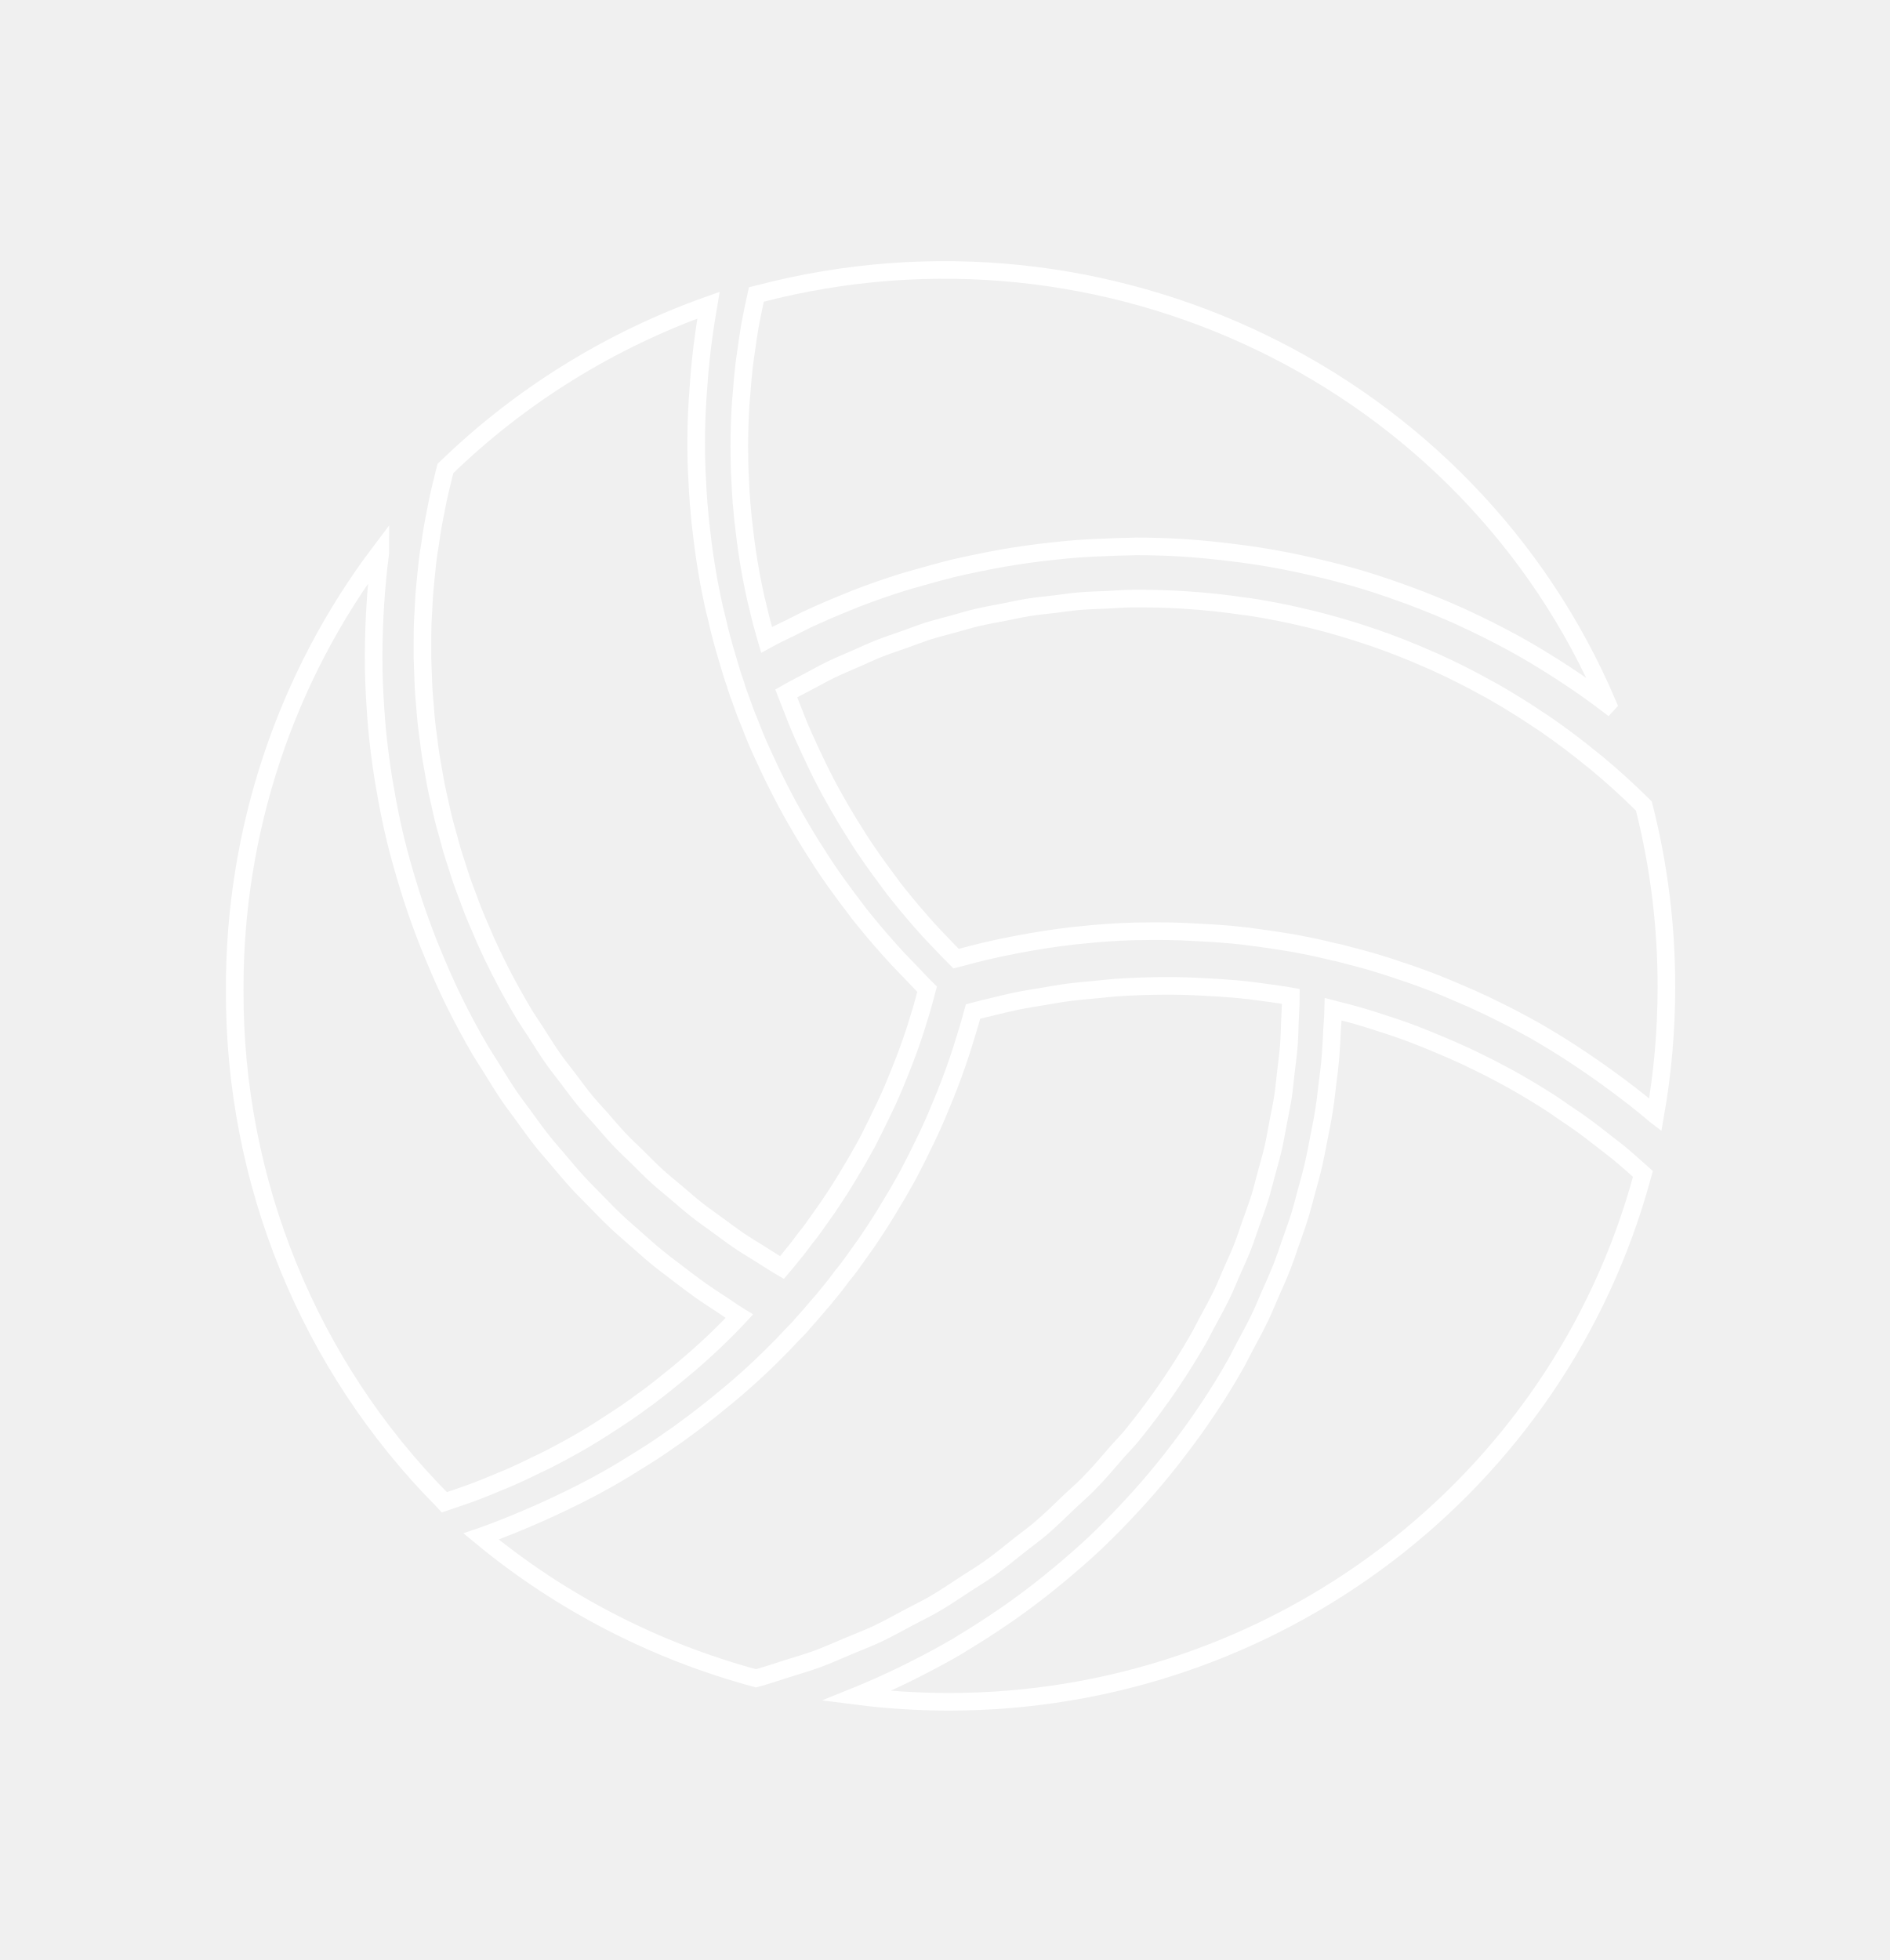
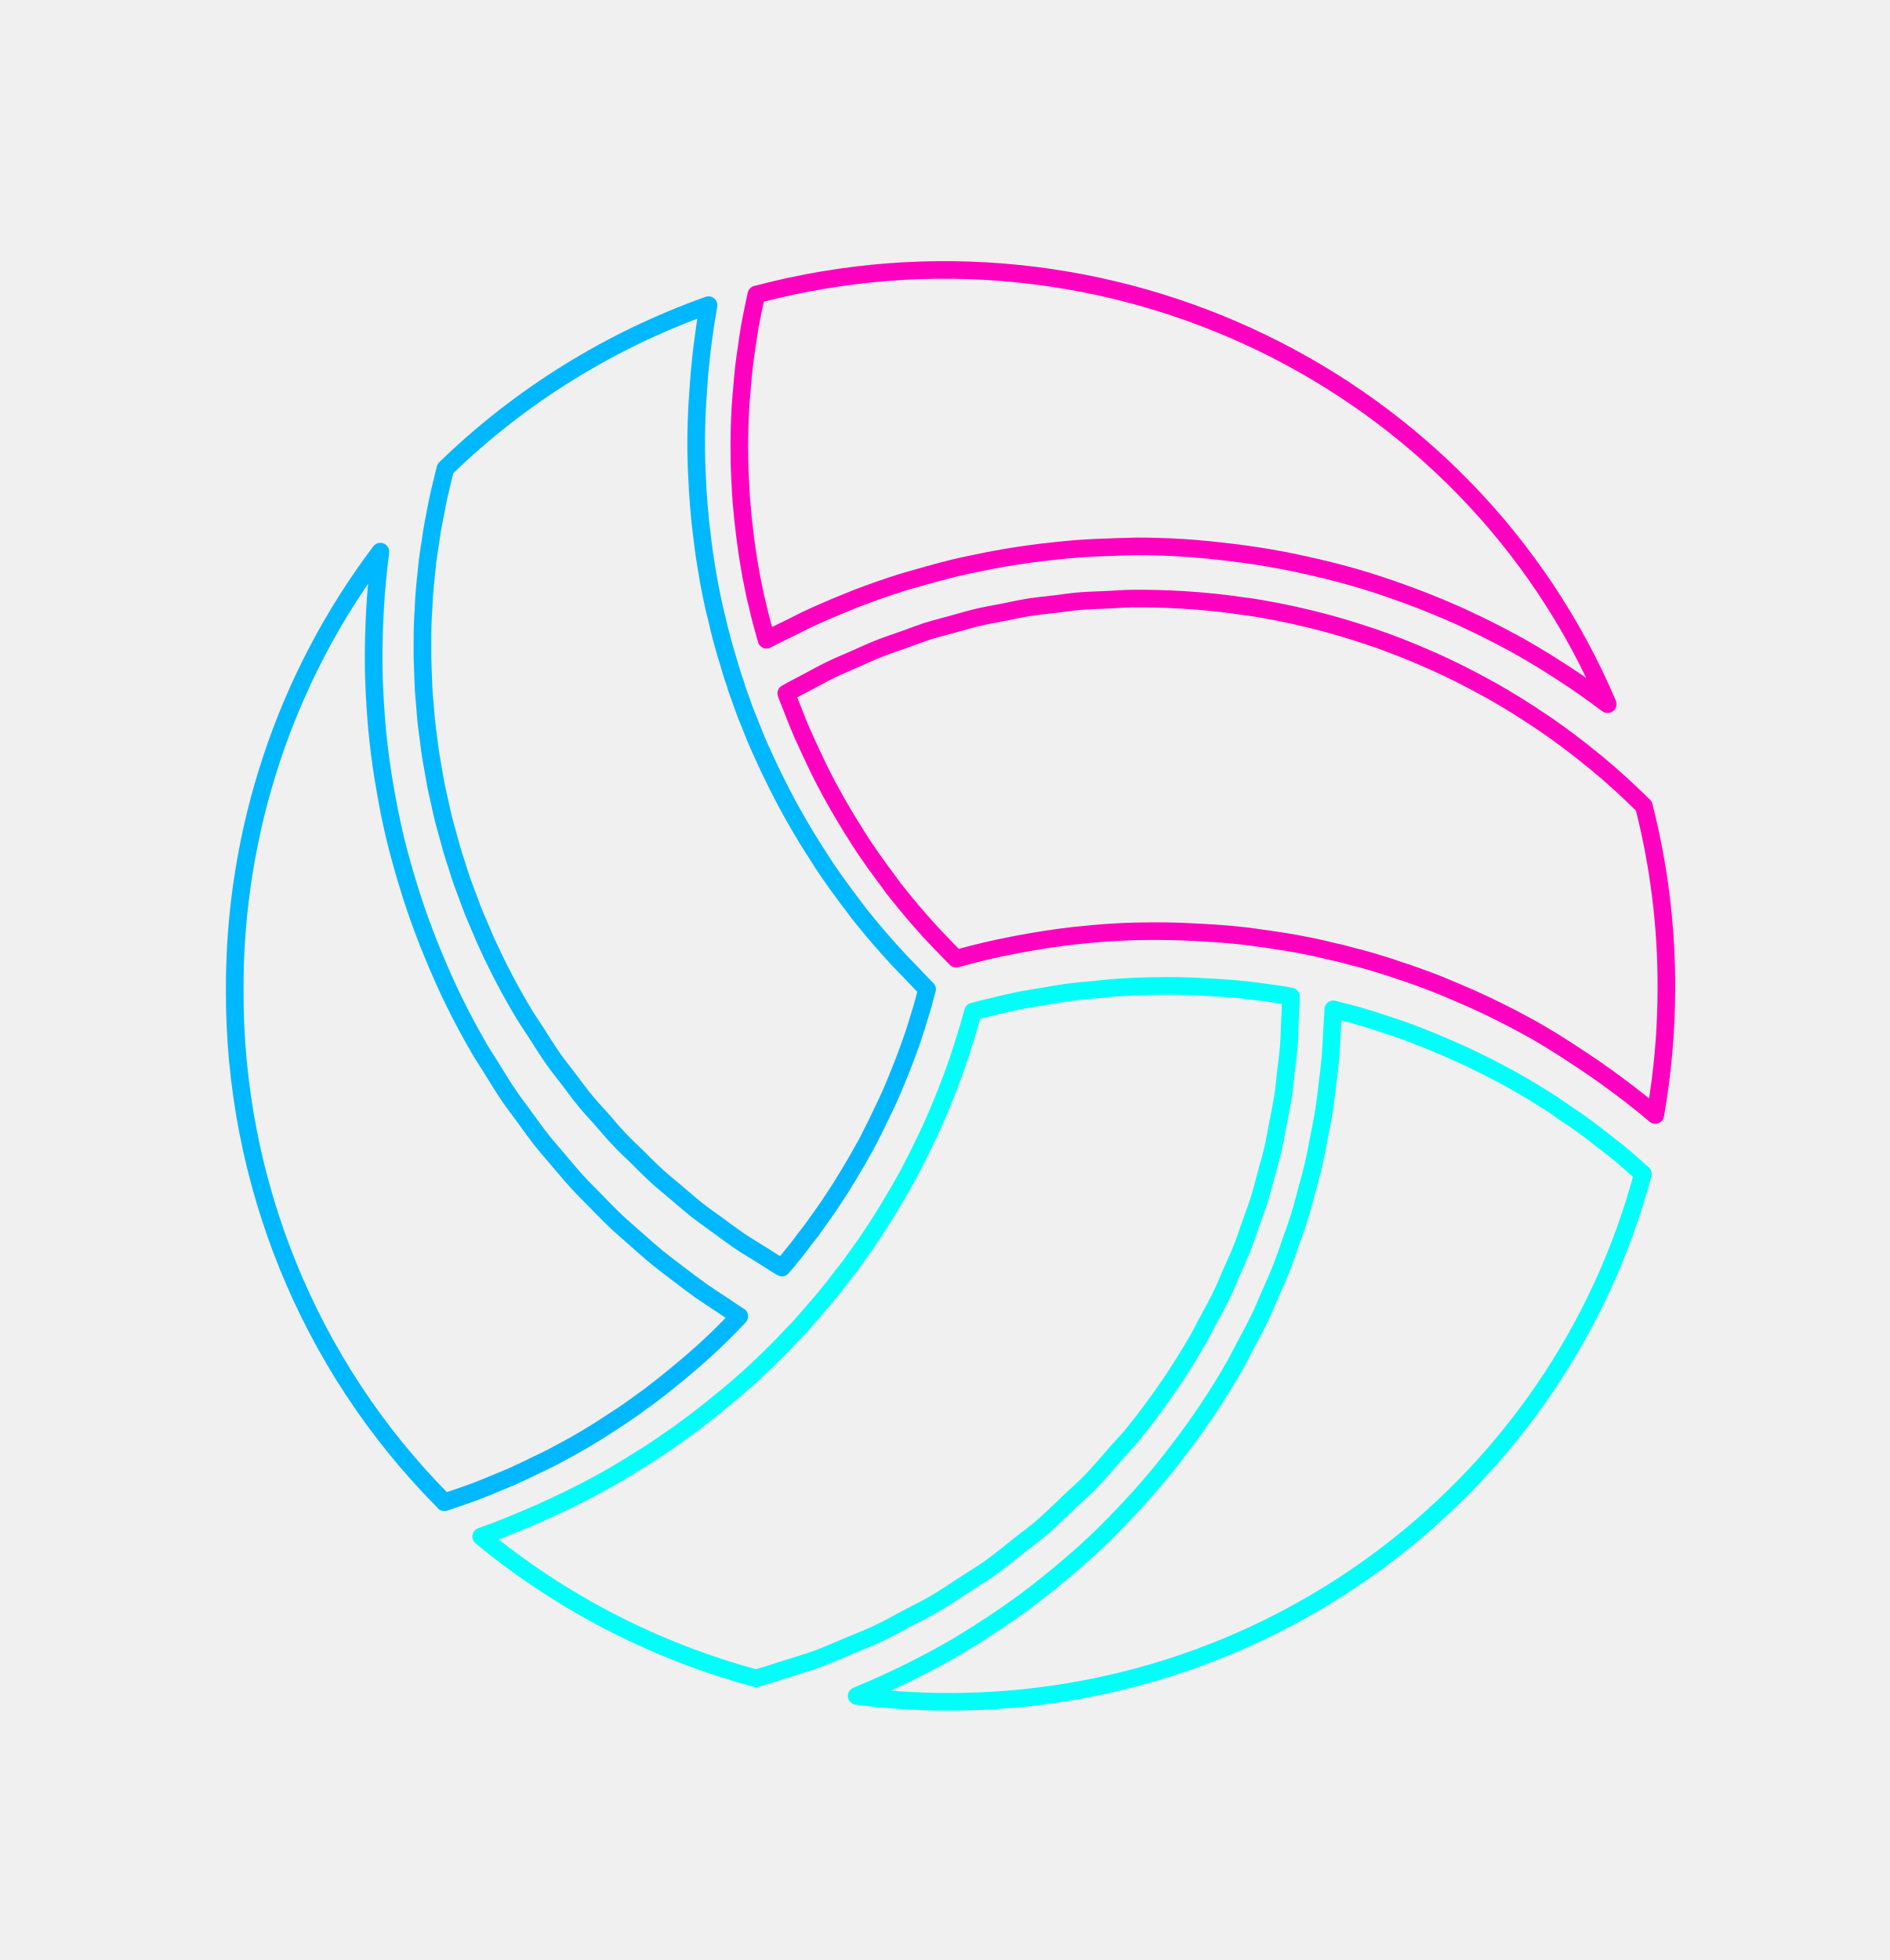
<svg xmlns="http://www.w3.org/2000/svg" width="161px" height="167px" viewBox="0 0 161 167" version="1.1">
-   <g id="volleyball" stroke="none" stroke-width="1" fill="none" fill-rule="evenodd">
-     <path d="M136.918,91.783 C136.575,91.535 136.232,91.291 135.885,91.051 C134.454,90.06 133.004,89.105 131.512,88.234 C130.669,87.731 129.806,87.27 128.927,86.803 C128.19,86.419 127.451,86.057 126.693,85.689 C125.875,85.299 125.055,84.933 124.318,84.624 L124.289,84.611 L124.258,84.599 C123.626,84.325 122.969,84.052 122.322,83.793 C121.254,83.381 120.188,82.993 119.182,82.672 C118.489,82.424 117.795,82.213 117.118,82.009 L116.838,81.923 C116.267,81.763 115.692,81.601 115.034,81.439 C114.544,81.302 114.072,81.174 113.722,81.115 C113.099,80.956 112.476,80.821 111.809,80.673 C110.935,80.49 110.073,80.33 109.057,80.175 C109.022,80.175 108.978,80.175 108.926,80.16 C108.375,80.07 107.832,79.983 107.334,79.924 C106.568,79.807 105.782,79.714 105.014,79.644 C103.998,79.554 103.003,79.483 102.025,79.441 C100.357,79.335 98.691,79.316 97.026,79.354 C96.928,79.354 96.83,79.354 96.734,79.354 C95.113,79.397 93.5,79.516 91.891,79.691 C91.762,79.704 91.631,79.712 91.501,79.728 C89.916,79.909 88.34,80.156 86.772,80.453 L86.309,80.541 C84.784,80.835 83.271,81.19 81.77,81.607 C81.669,81.633 81.568,81.651 81.468,81.677 C80.975,81.183 80.491,80.684 80.016,80.18 C79.719,79.863 79.413,79.554 79.124,79.234 C78.226,78.235 77.356,77.219 76.528,76.176 C76.253,75.841 75.998,75.515 75.712,75.105 C75.241,74.478 74.79,73.853 74.356,73.246 C73.857,72.536 73.361,71.806 72.877,71.011 C72.265,70.051 71.696,69.096 71.145,68.114 C70.645,67.232 70.164,66.323 69.716,65.397 C69.268,64.472 68.819,63.506 68.404,62.577 C68.07,61.819 67.759,61.034 67.438,60.196 C67.285,59.83 67.149,59.461 67,59.078 C67.643,58.71 68.299,58.377 68.953,58.033 C69.547,57.719 70.136,57.385 70.739,57.092 C71.483,56.732 72.241,56.417 72.996,56.089 C73.597,55.826 74.191,55.542 74.802,55.3 C75.569,54.993 76.352,54.735 77.13,54.462 C77.742,54.241 78.347,54.008 78.967,53.8 C79.751,53.553 80.55,53.36 81.343,53.139 C81.969,52.969 82.587,52.775 83.219,52.628 C84.011,52.438 84.815,52.301 85.614,52.146 C86.269,52.02 86.897,51.871 87.544,51.765 C88.338,51.637 89.14,51.562 89.949,51.467 C90.606,51.389 91.261,51.282 91.935,51.225 C92.75,51.155 93.57,51.139 94.39,51.101 C95.046,51.071 95.701,51.014 96.358,51.004 C97.833,50.987 99.313,51.023 100.798,51.111 C102.633,51.221 104.449,51.417 106.249,51.688 L106.337,51.688 C108.11,51.96 109.863,52.308 111.595,52.731 L111.759,52.769 C113.468,53.19 115.152,53.688 116.814,54.252 L117.033,54.323 C118.671,54.887 120.279,55.527 121.863,56.228 L122.136,56.343 C123.694,57.044 125.22,57.81 126.716,58.642 C126.822,58.701 126.935,58.754 127.033,58.811 C128.502,59.638 129.937,60.534 131.337,61.481 C131.456,61.563 131.581,61.64 131.702,61.722 C133.075,62.667 134.408,63.677 135.707,64.738 C135.839,64.846 135.974,64.947 136.102,65.055 C137.375,66.113 138.606,67.228 139.795,68.398 C139.889,68.49 139.986,68.579 140.078,68.671 C141.369,73.729 142.015,78.933 142,84.155 C142,87.792 141.683,91.421 141.053,95 L141.036,94.987 C139.708,93.856 138.324,92.8 136.918,91.783 L136.918,91.783 Z" id="Path" stroke="#FFFFFF" stroke-width="1.5" fill-rule="nonzero" />
-     <path d="M136.991,60 C136.939,59.959 136.879,59.922 136.825,59.883 C135.685,59.023 134.52,58.205 133.328,57.428 C133.092,57.272 132.854,57.12 132.614,56.968 C131.401,56.193 130.168,55.448 128.898,54.755 C128.794,54.698 128.679,54.645 128.579,54.588 C127.368,53.931 126.133,53.32 124.883,52.74 C124.665,52.64 124.446,52.526 124.228,52.436 C122.938,51.863 121.627,51.326 120.294,50.824 C120.023,50.723 119.752,50.626 119.478,50.527 C118.117,50.038 116.744,49.579 115.351,49.178 C115.274,49.155 115.195,49.137 115.118,49.116 C113.77,48.733 112.406,48.403 111.032,48.105 C110.763,48.045 110.496,47.982 110.225,47.929 C108.834,47.643 107.432,47.403 106.018,47.21 C105.733,47.169 105.447,47.137 105.163,47.101 C103.693,46.917 102.213,46.764 100.724,46.671 C99.404,46.592 98.088,46.552 96.778,46.553 C96.633,46.553 96.491,46.567 96.34,46.569 C95.752,46.569 95.168,46.602 94.592,46.622 C93.698,46.652 92.806,46.686 91.917,46.751 C91.261,46.8 90.605,46.866 89.95,46.935 C89.133,47.019 88.319,47.116 87.508,47.232 C86.835,47.326 86.163,47.429 85.494,47.547 C84.691,47.685 83.894,47.845 83.089,48.013 C82.434,48.152 81.778,48.285 81.137,48.442 C80.281,48.656 79.435,48.891 78.589,49.133 C78.021,49.294 77.448,49.442 76.885,49.62 C75.551,50.04 74.231,50.502 72.925,51.006 C72.706,51.094 72.476,51.191 72.251,51.281 C71.042,51.766 69.847,52.282 68.66,52.837 C68.224,53.052 67.786,53.279 67.349,53.498 C66.673,53.832 65.989,54.141 65.323,54.512 L65.251,54.268 C65.017,53.463 64.792,52.646 64.595,51.755 C64.46,51.247 64.338,50.719 64.23,50.171 C64.064,49.39 63.92,48.611 63.793,47.811 C63.688,47.193 63.605,46.575 63.522,45.95 L63.455,45.394 C63.352,44.618 63.269,43.819 63.205,43 C63.202,42.941 63.194,42.883 63.184,42.826 L63.184,42.787 C63.142,42.225 63.102,41.644 63.079,40.999 C63.019,40.014 63,39.029 63,38.044 C63,36.9 63.037,35.759 63.102,34.611 C63.125,34.223 63.168,33.834 63.198,33.445 C63.257,32.699 63.315,31.944 63.402,31.205 C63.455,30.746 63.526,30.289 63.592,29.831 C63.686,29.157 63.78,28.488 63.895,27.818 C63.979,27.345 64.077,26.874 64.172,26.403 C64.258,25.973 64.355,25.529 64.451,25.093 L64.658,25.042 C94.281,17.284 125.182,32.213 137,59.99 L136.991,60 Z" id="Path" stroke="#FFFFFF" stroke-width="1.5" fill-rule="nonzero" />
-     <path d="M60.374,26.025 C60.353,26.136 60.34,26.243 60.32,26.361 C60.136,27.403 59.981,28.452 59.848,29.505 C59.803,29.856 59.765,30.205 59.729,30.556 C59.635,31.414 59.561,32.273 59.507,33.134 C59.482,33.478 59.456,33.822 59.435,34.165 C59.365,35.335 59.323,36.503 59.323,37.677 C59.323,38.771 59.346,39.866 59.414,40.904 C59.435,41.549 59.48,42.195 59.522,42.711 C59.524,42.836 59.534,42.96 59.551,43.084 C59.621,43.997 59.714,44.888 59.826,45.731 L59.894,46.297 C59.987,47.003 60.08,47.686 60.194,48.353 C60.332,49.228 60.491,50.089 60.668,50.916 C60.791,51.536 60.937,52.18 61.081,52.7 C61.324,53.809 61.642,54.989 62.071,56.393 C62.253,57.017 62.435,57.642 62.657,58.246 C62.679,58.329 62.704,58.41 62.731,58.488 L62.731,58.509 L62.843,58.832 C62.912,59.036 62.979,59.235 63.032,59.363 C63.291,60.109 63.55,60.829 63.829,61.483 C64.155,62.333 64.495,63.178 64.883,64.021 C65.327,65.008 65.792,65.991 66.285,66.963 C66.776,67.935 67.302,68.933 67.855,69.883 C68.452,70.927 69.071,71.948 69.71,72.924 C70.222,73.753 70.783,74.561 71.359,75.364 C71.834,76.022 72.306,76.661 72.772,77.267 C73.091,77.705 73.406,78.11 73.728,78.493 C74.614,79.587 75.545,80.649 76.51,81.7 C76.834,82.05 77.175,82.385 77.505,82.731 C78.002,83.249 78.486,83.778 79,84.285 C78.816,84.97 78.643,85.656 78.429,86.339 C78.209,87.057 77.987,87.797 77.747,88.484 C77.344,89.668 76.893,90.831 76.417,91.987 C76.082,92.818 75.719,93.65 75.308,94.495 C74.832,95.502 74.331,96.505 73.876,97.393 L73.499,98.063 C73.222,98.56 72.947,99.055 72.623,99.582 C71.958,100.723 71.257,101.821 70.544,102.866 C70.1,103.49 69.674,104.115 69.18,104.791 C69.04,104.979 68.905,105.157 68.634,105.489 C68.289,105.968 67.905,106.469 67.415,107.054 C67.209,107.334 66.971,107.595 66.692,107.929 L66.632,108 C66.036,107.654 65.46,107.277 64.876,106.905 C64.256,106.518 63.624,106.145 63.019,105.738 C62.378,105.301 61.764,104.837 61.14,104.382 C60.564,103.958 59.972,103.554 59.411,103.112 C58.794,102.628 58.21,102.109 57.613,101.604 C57.078,101.15 56.531,100.714 56.014,100.244 C55.426,99.71 54.872,99.149 54.307,98.585 C53.82,98.105 53.314,97.641 52.841,97.146 C52.282,96.56 51.762,95.938 51.228,95.329 C50.784,94.828 50.327,94.345 49.897,93.827 C49.358,93.171 48.859,92.484 48.345,91.805 C47.966,91.304 47.567,90.817 47.203,90.305 C46.658,89.533 46.157,88.727 45.651,87.93 C45.363,87.479 45.051,87.044 44.765,86.581 C43.997,85.31 43.274,84.008 42.596,82.677 C42.172,81.842 41.768,80.999 41.385,80.15 C41.248,79.846 41.128,79.537 40.995,79.23 C40.758,78.683 40.517,78.136 40.297,77.582 C40.149,77.21 40.018,76.832 39.878,76.457 C39.694,75.965 39.501,75.476 39.33,74.979 C39.188,74.57 39.064,74.154 38.931,73.741 C38.78,73.277 38.623,72.812 38.488,72.343 C38.361,71.906 38.266,71.485 38.137,71.054 C38.008,70.623 37.88,70.142 37.765,69.682 C37.65,69.222 37.563,68.786 37.464,68.339 C37.363,67.894 37.255,67.447 37.166,66.996 C37.077,66.545 37.002,66.083 36.922,65.625 C36.842,65.168 36.756,64.734 36.69,64.288 C36.622,63.841 36.565,63.364 36.506,62.902 C36.446,62.44 36.383,62.014 36.335,61.567 C36.286,61.12 36.252,60.619 36.212,60.146 C36.178,59.708 36.133,59.271 36.106,58.832 C36.078,58.353 36.064,57.872 36.047,57.392 C36.031,56.954 36.009,56.516 36,56.079 C36,55.597 36,55.113 36,54.632 C36,54.193 36,53.756 36.013,53.333 C36.029,52.841 36.06,52.351 36.089,51.858 C36.11,51.436 36.127,51.016 36.159,50.594 C36.197,50.093 36.25,49.594 36.301,49.095 C36.343,48.681 36.379,48.267 36.428,47.854 C36.489,47.352 36.567,46.851 36.65,46.352 C36.711,45.943 36.764,45.531 36.834,45.124 C36.918,44.62 37.02,44.119 37.117,43.618 C37.197,43.216 37.27,42.811 37.357,42.408 C37.466,41.902 37.591,41.399 37.714,40.895 C37.792,40.571 37.869,40.238 37.953,39.922 C44.321,33.737 51.972,28.987 60.378,26 L60.374,26.025 Z" id="Path" stroke="#FFFFFF" stroke-width="1.5" fill-rule="nonzero" />
-     <path d="M20,84.358 C19.952,70.849 24.318,57.707 32.412,47 C32.412,47.086 32.399,47.171 32.387,47.254 C32.204,48.675 32.072,50.111 31.982,51.527 C31.963,51.811 31.95,52.094 31.934,52.377 C31.862,53.84 31.823,55.303 31.844,56.77 L31.844,57.001 C31.872,58.428 31.952,59.857 32.06,61.28 C32.079,61.515 32.094,61.752 32.118,61.987 C32.249,63.42 32.433,64.844 32.657,66.267 C32.698,66.528 32.746,66.787 32.791,67.049 C33.04,68.508 33.322,69.961 33.67,71.405 L33.689,71.482 C34.032,72.905 34.436,74.316 34.874,75.719 C34.949,75.963 35.023,76.207 35.101,76.448 C35.545,77.816 36.034,79.171 36.568,80.514 C36.668,80.767 36.784,81.019 36.878,81.27 C37.446,82.652 38.046,84.025 38.711,85.371 C39.409,86.789 40.155,88.174 40.949,89.527 C41.207,89.967 41.499,90.393 41.769,90.829 C42.321,91.726 42.867,92.625 43.459,93.488 C43.804,93.993 44.182,94.47 44.538,94.964 C45.095,95.731 45.64,96.501 46.227,97.24 C46.635,97.754 47.074,98.239 47.494,98.74 C48.072,99.423 48.645,100.115 49.251,100.774 C49.709,101.273 50.192,101.745 50.665,102.229 C51.275,102.852 51.88,103.483 52.514,104.082 C53.017,104.556 53.544,105.003 54.061,105.462 C54.709,106.031 55.343,106.604 56.004,107.149 C56.546,107.589 57.108,108.008 57.666,108.434 C58.346,108.952 59.021,109.473 59.722,109.972 C60.3,110.378 60.896,110.76 61.49,111.149 C61.993,111.479 62.478,111.832 63,112.15 C62.884,112.274 62.784,112.395 62.655,112.517 C61.293,113.945 59.851,115.292 58.339,116.553 C57.907,116.924 57.475,117.275 57.003,117.652 C56.571,118 56.14,118.352 55.609,118.75 C55.327,118.969 55.024,119.189 54.664,119.442 C53.972,119.96 53.261,120.456 52.52,120.931 C51.625,121.524 50.729,122.098 49.794,122.649 C48.802,123.23 47.792,123.779 46.773,124.305 C46.441,124.477 46.098,124.628 45.762,124.793 C45.066,125.135 44.37,125.473 43.661,125.787 C43.258,125.965 42.85,126.128 42.442,126.297 C41.795,126.571 41.13,126.844 40.465,127.095 C40.033,127.257 39.602,127.407 39.16,127.56 C38.717,127.714 38.297,127.855 37.865,128 L37.686,127.806 C26.31,116.321 19.939,100.668 20,84.358 L20,84.358 Z" id="Path" stroke="#FFFFFF" stroke-width="1.5" fill-rule="nonzero" />
-     <path d="M41.024,130.911 C42.674,130.326 44.293,129.657 45.895,128.954 C46.295,128.776 46.693,128.594 47.091,128.409 C48.684,127.668 50.258,126.888 51.786,126.019 C52.82,125.434 53.813,124.825 54.772,124.215 C55.593,123.708 56.421,123.158 57.159,122.627 C57.559,122.357 57.961,122.085 58.255,121.85 C58.773,121.481 59.296,121.09 59.756,120.725 C60.272,120.334 60.766,119.942 61.226,119.558 C62.896,118.221 64.489,116.795 65.996,115.285 C66.441,114.851 66.897,114.384 67.237,114.007 C67.578,113.632 67.949,113.288 68.294,112.904 C68.332,112.862 68.367,112.821 68.4,112.777 L68.4,112.765 C68.845,112.278 69.278,111.774 69.666,111.313 C69.999,110.938 70.301,110.589 70.502,110.318 C70.982,109.75 71.44,109.161 71.74,108.736 C71.963,108.477 72.145,108.24 72.448,107.844 C72.892,107.225 73.353,106.582 73.822,105.919 C74.605,104.769 75.364,103.598 76.046,102.426 C76.375,101.895 76.684,101.351 76.991,100.804 L77.393,100.091 C77.917,99.091 78.441,98.048 78.933,97.013 C79.377,96.103 79.773,95.19 80.138,94.299 C80.648,93.084 81.13,91.846 81.567,90.579 C81.821,89.837 82.077,89.057 82.297,88.31 C82.52,87.614 82.724,86.902 82.918,86.187 C83.521,86.026 84.126,85.875 84.733,85.735 C85.329,85.594 85.922,85.443 86.511,85.32 C87.356,85.146 88.209,85.011 89.06,84.872 C89.629,84.779 90.195,84.67 90.766,84.591 C91.713,84.464 92.665,84.375 93.617,84.292 C94.097,84.248 94.575,84.183 95.058,84.151 C96.495,84.053 97.934,84.003 99.377,84 C100.4,84 101.399,84.022 102.456,84.085 C103.424,84.126 104.372,84.192 105.348,84.274 C106.04,84.335 106.749,84.418 107.505,84.526 C108.032,84.589 108.561,84.672 109.24,84.771 C109.278,84.771 109.325,84.783 109.378,84.787 C109.582,84.82 109.794,84.866 110,84.9 C110,85.598 109.951,86.291 109.922,86.986 C109.894,87.682 109.883,88.383 109.828,89.077 C109.769,89.853 109.66,90.62 109.571,91.392 C109.489,92.082 109.431,92.775 109.327,93.46 C109.208,94.227 109.044,94.981 108.897,95.744 C108.766,96.422 108.657,97.105 108.504,97.776 C108.328,98.541 108.105,99.297 107.901,100.047 C107.723,100.699 107.57,101.351 107.369,102.003 C107.131,102.776 106.842,103.524 106.573,104.296 C106.35,104.91 106.161,105.532 105.924,106.138 C105.615,106.934 105.257,107.707 104.907,108.487 C104.661,109.047 104.44,109.615 104.175,110.167 C103.753,111.037 103.286,111.906 102.815,112.758 C102.581,113.192 102.37,113.638 102.125,114.061 C101.391,115.342 100.609,116.597 99.78,117.828 C98.731,119.38 97.619,120.876 96.444,122.318 C96.073,122.772 95.657,123.187 95.271,123.622 C94.442,124.582 93.622,125.551 92.737,126.447 C92.245,126.949 91.706,127.403 91.199,127.888 C90.369,128.68 89.554,129.489 88.682,130.233 C88.109,130.723 87.492,131.16 86.903,131.627 C86.047,132.307 85.204,133.005 84.315,133.638 C83.665,134.096 82.98,134.507 82.313,134.942 C81.423,135.517 80.563,136.115 79.644,136.647 C78.931,137.064 78.183,137.421 77.454,137.808 C76.544,138.291 75.65,138.797 74.717,139.233 C73.942,139.598 73.134,139.9 72.345,140.233 C71.418,140.622 70.502,141.037 69.552,141.383 C68.722,141.685 67.865,141.924 67.019,142.194 C66.174,142.463 65.3,142.762 64.419,143 C55.811,140.675 47.82,136.554 41,130.919 L41.024,130.911 Z" id="Path" stroke="#FFFFFF" stroke-width="1.5" fill-rule="nonzero" />
-     <path d="M80.885,145 C78.248,145 75.615,144.834 73,144.5 C73.072,144.471 73.14,144.434 73.219,144.405 C74.528,143.868 75.822,143.283 77.093,142.664 C77.364,142.532 77.632,142.396 77.901,142.26 C79.18,141.614 80.444,140.941 81.675,140.216 C81.789,140.147 81.894,140.073 82.016,140 C83.183,139.301 84.323,138.564 85.445,137.796 L86.076,137.364 C87.227,136.556 88.349,135.709 89.442,134.826 C89.66,134.644 89.879,134.458 90.115,134.275 C91.225,133.356 92.317,132.409 93.369,131.419 C93.419,131.37 93.467,131.318 93.52,131.271 C94.537,130.302 95.52,129.29 96.476,128.25 C96.655,128.054 96.838,127.863 97.017,127.663 C97.964,126.612 98.878,125.53 99.758,124.415 C99.931,124.199 100.098,123.983 100.269,123.751 C101.166,122.584 102.039,121.393 102.86,120.159 C103.733,118.866 104.547,117.545 105.303,116.199 C105.549,115.768 105.759,115.319 105.993,114.883 C106.49,113.96 106.992,113.037 107.442,112.092 C107.697,111.557 107.913,111.014 108.151,110.466 C108.536,109.602 108.926,108.74 109.269,107.858 C109.5,107.262 109.706,106.656 109.909,106.056 C110.208,105.211 110.517,104.37 110.782,103.511 C110.979,102.864 111.14,102.217 111.314,101.57 C111.546,100.733 111.781,99.9 111.969,99.055 C112.122,98.386 112.242,97.709 112.375,97.034 C112.539,96.199 112.71,95.367 112.84,94.523 C112.95,93.83 113.024,93.132 113.108,92.432 C113.212,91.598 113.327,90.761 113.385,89.919 C113.445,89.212 113.473,88.5 113.508,87.791 C113.539,87.193 113.598,86.6 113.61,86 C113.714,86.028 113.818,86.047 113.923,86.076 L114.141,86.134 C114.661,86.257 115.178,86.401 115.67,86.535 L115.909,86.607 C116.522,86.788 117.149,86.975 117.843,87.214 C118.821,87.523 119.808,87.862 120.788,88.248 C121.379,88.476 121.989,88.727 122.598,88.984 C123.353,89.294 124.108,89.631 124.846,89.969 C125.549,90.306 126.251,90.642 126.942,90.993 C127.738,91.408 128.533,91.822 129.342,92.288 C130.344,92.863 131.328,93.463 132.296,94.089 C132.613,94.294 132.918,94.521 133.231,94.737 C133.885,95.168 134.518,95.599 135.145,96.065 C135.51,96.33 135.863,96.61 136.219,96.884 C136.78,97.316 137.339,97.748 137.882,98.179 C138.257,98.487 138.622,98.806 138.988,99.124 C139.356,99.441 139.665,99.716 140,100.019 L139.956,100.175 C132.804,126.607 108.574,144.995 80.885,145 L80.885,145 Z" id="Path" stroke="#FFFFFF" stroke-width="1.5" fill-rule="nonzero" />
+   <g id="volleyball" stroke="none" stroke-width="1" fill="none" fill-rule="evenodd" stroke-linejoin="round">
+     <path d="M135.885,91.051 C133.964,89.754 132.507,88.815 131.512,88.234 C130.669,87.731 129.806,87.27 128.927,86.803 C128.19,86.419 127.451,86.057 126.693,85.689 C125.875,85.299 125.055,84.933 124.318,84.624 L124.289,84.611 L124.258,84.599 C123.626,84.325 122.969,84.052 122.322,83.793 C121.254,83.381 120.188,82.993 119.182,82.672 C118.489,82.424 117.795,82.213 117.118,82.009 L116.838,81.923 C116.267,81.763 115.692,81.601 115.034,81.439 C114.544,81.302 114.072,81.174 113.722,81.115 C113.099,80.956 112.476,80.821 111.809,80.673 C110.935,80.49 110.073,80.33 109.057,80.175 C109.022,80.175 108.978,80.175 108.926,80.16 C108.375,80.07 107.832,79.983 107.334,79.924 C106.568,79.807 105.782,79.714 105.014,79.644 C103.998,79.554 103.003,79.483 102.025,79.441 C100.357,79.335 98.691,79.316 97.026,79.354 C96.928,79.354 96.83,79.354 96.734,79.354 C95.113,79.397 93.5,79.516 91.891,79.691 C91.762,79.704 91.631,79.712 91.501,79.728 C89.916,79.909 88.34,80.156 86.772,80.453 L86.309,80.541 C84.784,80.835 83.271,81.19 81.77,81.607 C81.669,81.633 81.568,81.651 81.468,81.677 C80.975,81.183 80.491,80.684 80.016,80.18 C79.719,79.863 79.413,79.554 79.124,79.234 C78.226,78.235 77.356,77.219 76.528,76.176 C76.253,75.841 75.998,75.515 75.712,75.105 C75.241,74.478 74.79,73.853 74.356,73.246 C73.857,72.536 73.361,71.806 72.877,71.011 C72.265,70.051 71.696,69.096 71.145,68.114 C70.645,67.232 70.164,66.323 69.716,65.397 C69.268,64.472 68.819,63.506 68.404,62.577 C68.07,61.819 67.759,61.034 67.438,60.196 C67.285,59.83 67.149,59.461 67,59.078 C67.643,58.71 68.299,58.377 68.953,58.033 C69.547,57.719 70.136,57.385 70.739,57.092 C71.483,56.732 72.241,56.417 72.996,56.089 C73.597,55.826 74.191,55.542 74.802,55.3 C75.569,54.993 76.352,54.735 77.13,54.462 C77.742,54.241 78.347,54.008 78.967,53.8 C79.751,53.553 80.55,53.36 81.343,53.139 C81.969,52.969 82.587,52.775 83.219,52.628 C84.011,52.438 84.815,52.301 85.614,52.146 C86.269,52.02 86.897,51.871 87.544,51.765 C88.338,51.637 89.14,51.562 89.949,51.467 C90.606,51.389 91.261,51.282 91.935,51.225 C92.75,51.155 93.57,51.139 94.39,51.101 C95.046,51.071 95.701,51.014 96.358,51.004 C97.833,50.987 99.313,51.023 100.798,51.111 C102.633,51.221 104.449,51.417 106.249,51.688 L106.337,51.688 C108.11,51.96 109.863,52.308 111.595,52.731 L111.759,52.769 C113.468,53.19 115.152,53.688 116.814,54.252 L117.033,54.323 C118.671,54.887 120.279,55.527 121.863,56.228 L122.136,56.343 C123.694,57.044 125.22,57.81 126.716,58.642 C126.822,58.701 126.935,58.754 127.033,58.811 C128.502,59.638 129.937,60.534 131.337,61.481 C131.456,61.563 131.581,61.64 131.702,61.722 C133.075,62.667 134.408,63.677 135.707,64.738 C135.839,64.846 135.974,64.947 136.102,65.055 C137.375,66.113 138.606,67.228 139.795,68.398 C139.889,68.49 139.986,68.579 140.078,68.671 C141.369,73.729 142.015,78.933 142,84.155 C142,87.792 141.683,91.421 141.053,95 L141.036,94.987 C139.708,93.856 138.324,92.8 136.918,91.783 L135.885,91.051 Z" id="Path" stroke="#FF00C1" stroke-width="1.5" fill-rule="nonzero" />
+     <path d="M136.991,60 C136.939,59.959 136.879,59.922 136.825,59.883 C135.685,59.023 134.52,58.205 133.328,57.428 C133.092,57.272 132.854,57.12 132.614,56.968 C131.401,56.193 130.168,55.448 128.898,54.755 C128.794,54.698 128.679,54.645 128.579,54.588 C127.368,53.931 126.133,53.32 124.883,52.74 C124.665,52.64 124.446,52.526 124.228,52.436 C122.938,51.863 121.627,51.326 120.294,50.824 C120.023,50.723 119.752,50.626 119.478,50.527 C118.117,50.038 116.744,49.579 115.351,49.178 C115.274,49.155 115.195,49.137 115.118,49.116 C113.77,48.733 112.406,48.403 111.032,48.105 C110.763,48.045 110.496,47.982 110.225,47.929 C108.834,47.643 107.432,47.403 106.018,47.21 C105.733,47.169 105.447,47.137 105.163,47.101 C103.693,46.917 102.213,46.764 100.724,46.671 C99.404,46.592 98.088,46.552 96.778,46.553 C96.633,46.553 96.491,46.567 96.34,46.569 C95.752,46.569 95.168,46.602 94.592,46.622 C93.698,46.652 92.806,46.686 91.917,46.751 C91.261,46.8 90.605,46.866 89.95,46.935 C89.133,47.019 88.319,47.116 87.508,47.232 C86.835,47.326 86.163,47.429 85.494,47.547 C84.691,47.685 83.894,47.845 83.089,48.013 C82.434,48.152 81.778,48.285 81.137,48.442 C80.281,48.656 79.435,48.891 78.589,49.133 C78.021,49.294 77.448,49.442 76.885,49.62 C75.551,50.04 74.231,50.502 72.925,51.006 C72.706,51.094 72.476,51.191 72.251,51.281 C71.042,51.766 69.847,52.282 68.66,52.837 C68.224,53.052 67.786,53.279 67.349,53.498 C66.673,53.832 65.989,54.141 65.323,54.512 L65.251,54.268 C65.017,53.463 64.792,52.646 64.595,51.755 C64.46,51.247 64.338,50.719 64.23,50.171 C64.064,49.39 63.92,48.611 63.793,47.811 C63.688,47.193 63.605,46.575 63.522,45.95 L63.455,45.394 C63.352,44.618 63.269,43.819 63.205,43 C63.202,42.941 63.194,42.883 63.184,42.826 L63.184,42.787 C63.142,42.225 63.102,41.644 63.079,40.999 C63.019,40.014 63,39.029 63,38.044 C63,36.9 63.037,35.759 63.102,34.611 C63.125,34.223 63.168,33.834 63.198,33.445 C63.257,32.699 63.315,31.944 63.402,31.205 C63.455,30.746 63.526,30.289 63.592,29.831 C63.686,29.157 63.78,28.488 63.895,27.818 C63.979,27.345 64.077,26.874 64.172,26.403 C64.258,25.973 64.355,25.529 64.451,25.093 L64.658,25.042 C94.281,17.284 125.182,32.213 137,59.99 L136.991,60 Z" id="Path" stroke="#FF00C1" stroke-width="1.5" fill-rule="nonzero" />
+     <path d="M60.374,26.025 C60.353,26.136 60.34,26.243 60.32,26.361 C60.136,27.403 59.981,28.452 59.848,29.505 C59.803,29.856 59.765,30.205 59.729,30.556 C59.635,31.414 59.561,32.273 59.507,33.134 C59.482,33.478 59.456,33.822 59.435,34.165 C59.365,35.335 59.323,36.503 59.323,37.677 C59.323,38.771 59.346,39.866 59.414,40.904 C59.435,41.549 59.48,42.195 59.522,42.711 C59.524,42.836 59.534,42.96 59.551,43.084 C59.621,43.997 59.714,44.888 59.826,45.731 L59.894,46.297 C59.987,47.003 60.08,47.686 60.194,48.353 C60.332,49.228 60.491,50.089 60.668,50.916 C60.791,51.536 60.937,52.18 61.081,52.7 C61.324,53.809 61.642,54.989 62.071,56.393 C62.253,57.017 62.435,57.642 62.657,58.246 C62.679,58.329 62.704,58.41 62.731,58.488 L62.731,58.509 L62.843,58.832 C62.912,59.036 62.979,59.235 63.032,59.363 C63.291,60.109 63.55,60.829 63.829,61.483 C64.155,62.333 64.495,63.178 64.883,64.021 C65.327,65.008 65.792,65.991 66.285,66.963 C66.776,67.935 67.302,68.933 67.855,69.883 C68.452,70.927 69.071,71.948 69.71,72.924 C70.222,73.753 70.783,74.561 71.359,75.364 C71.834,76.022 72.306,76.661 72.772,77.267 C73.091,77.705 73.406,78.11 73.728,78.493 C74.614,79.587 75.545,80.649 76.51,81.7 C76.834,82.05 77.175,82.385 77.505,82.731 C78.002,83.249 78.486,83.778 79,84.285 C78.816,84.97 78.643,85.656 78.429,86.339 C78.209,87.057 77.987,87.797 77.747,88.484 C77.344,89.668 76.893,90.831 76.417,91.987 C76.082,92.818 75.719,93.65 75.308,94.495 C74.832,95.502 74.331,96.505 73.876,97.393 L73.499,98.063 C73.222,98.56 72.947,99.055 72.623,99.582 C71.958,100.723 71.257,101.821 70.544,102.866 C70.1,103.49 69.674,104.115 69.18,104.791 C69.04,104.979 68.905,105.157 68.634,105.489 C68.289,105.968 67.905,106.469 67.415,107.054 C67.209,107.334 66.971,107.595 66.692,107.929 L66.632,108 C66.036,107.654 65.46,107.277 64.876,106.905 C64.256,106.518 63.624,106.145 63.019,105.738 C62.378,105.301 61.764,104.837 61.14,104.382 C60.564,103.958 59.972,103.554 59.411,103.112 C58.794,102.628 58.21,102.109 57.613,101.604 C57.078,101.15 56.531,100.714 56.014,100.244 C55.426,99.71 54.872,99.149 54.307,98.585 C53.82,98.105 53.314,97.641 52.841,97.146 C52.282,96.56 51.762,95.938 51.228,95.329 C50.784,94.828 50.327,94.345 49.897,93.827 C49.358,93.171 48.859,92.484 48.345,91.805 C47.966,91.304 47.567,90.817 47.203,90.305 C46.658,89.533 46.157,88.727 45.651,87.93 C45.363,87.479 45.051,87.044 44.765,86.581 C43.997,85.31 43.274,84.008 42.596,82.677 C42.172,81.842 41.768,80.999 41.385,80.15 C41.248,79.846 41.128,79.537 40.995,79.23 C40.758,78.683 40.517,78.136 40.297,77.582 C40.149,77.21 40.018,76.832 39.878,76.457 C39.694,75.965 39.501,75.476 39.33,74.979 C39.188,74.57 39.064,74.154 38.931,73.741 C38.78,73.277 38.623,72.812 38.488,72.343 C38.361,71.906 38.266,71.485 38.137,71.054 C38.008,70.623 37.88,70.142 37.765,69.682 C37.65,69.222 37.563,68.786 37.464,68.339 C37.363,67.894 37.255,67.447 37.166,66.996 C37.077,66.545 37.002,66.083 36.922,65.625 C36.842,65.168 36.756,64.734 36.69,64.288 C36.622,63.841 36.565,63.364 36.506,62.902 C36.446,62.44 36.383,62.014 36.335,61.567 C36.286,61.12 36.252,60.619 36.212,60.146 C36.178,59.708 36.133,59.271 36.106,58.832 C36.078,58.353 36.064,57.872 36.047,57.392 C36.031,56.954 36.009,56.516 36,56.079 C36,55.597 36,55.113 36,54.632 C36,54.193 36,53.756 36.013,53.333 C36.029,52.841 36.06,52.351 36.089,51.858 C36.11,51.436 36.127,51.016 36.159,50.594 C36.197,50.093 36.25,49.594 36.301,49.095 C36.343,48.681 36.379,48.267 36.428,47.854 C36.489,47.352 36.567,46.851 36.65,46.352 C36.711,45.943 36.764,45.531 36.834,45.124 C36.918,44.62 37.02,44.119 37.117,43.618 C37.197,43.216 37.27,42.811 37.357,42.408 C37.466,41.902 37.591,41.399 37.714,40.895 C37.792,40.571 37.869,40.238 37.953,39.922 C44.321,33.737 51.972,28.987 60.378,26 L60.374,26.025 Z" id="Path" stroke="#00B8FF" stroke-width="1.5" fill-rule="nonzero" />
+     <path d="M32.412,47 C32.412,47.086 32.399,47.171 32.387,47.254 C32.204,48.675 32.072,50.111 31.982,51.527 C31.963,51.811 31.95,52.094 31.934,52.377 C31.862,53.84 31.823,55.303 31.844,56.77 L31.844,57.001 C31.872,58.428 31.952,59.857 32.06,61.28 C32.079,61.515 32.094,61.752 32.118,61.987 C32.249,63.42 32.433,64.844 32.657,66.267 C32.698,66.528 32.746,66.787 32.791,67.049 C33.04,68.508 33.322,69.961 33.67,71.405 L33.689,71.482 C34.032,72.905 34.436,74.316 34.874,75.719 C34.949,75.963 35.023,76.207 35.101,76.448 C35.545,77.816 36.034,79.171 36.568,80.514 C36.668,80.767 36.784,81.019 36.878,81.27 C37.446,82.652 38.046,84.025 38.711,85.371 C39.409,86.789 40.155,88.174 40.949,89.527 C41.207,89.967 41.499,90.393 41.769,90.829 C42.321,91.726 42.867,92.625 43.459,93.488 C43.804,93.993 44.182,94.47 44.538,94.964 C45.095,95.731 45.64,96.501 46.227,97.24 C46.635,97.754 47.074,98.239 47.494,98.74 C48.072,99.423 48.645,100.115 49.251,100.774 C49.709,101.273 50.192,101.745 50.665,102.229 C51.275,102.852 51.88,103.483 52.514,104.082 C53.017,104.556 53.544,105.003 54.061,105.462 C54.709,106.031 55.343,106.604 56.004,107.149 C56.546,107.589 57.108,108.008 57.666,108.434 C58.346,108.952 59.021,109.473 59.722,109.972 C60.3,110.378 60.896,110.76 61.49,111.149 C61.993,111.479 62.478,111.832 63,112.15 C62.884,112.274 62.784,112.395 62.655,112.517 C61.293,113.945 59.851,115.292 58.339,116.553 C57.907,116.924 57.475,117.275 57.003,117.652 C56.571,118 56.14,118.352 55.609,118.75 C55.327,118.969 55.024,119.189 54.664,119.442 C53.972,119.96 53.261,120.456 52.52,120.931 C51.625,121.524 50.729,122.098 49.794,122.649 C48.802,123.23 47.792,123.779 46.773,124.305 C46.441,124.477 46.098,124.628 45.762,124.793 C45.066,125.135 44.37,125.473 43.661,125.787 C43.258,125.965 42.85,126.128 42.442,126.297 C41.795,126.571 41.13,126.844 40.465,127.095 C40.033,127.257 39.602,127.407 39.16,127.56 C38.717,127.714 38.297,127.855 37.865,128 L37.686,127.806 C26.31,116.321 19.939,100.668 20,84.358 C19.952,70.849 24.318,57.707 32.412,47 Z" id="Path" stroke="#00B8FF" stroke-width="1.5" fill-rule="nonzero" />
+     <path d="M41.024,130.911 C42.674,130.326 44.293,129.657 45.895,128.954 C46.295,128.776 46.693,128.594 47.091,128.409 C48.684,127.668 50.258,126.888 51.786,126.019 C52.82,125.434 53.813,124.825 54.772,124.215 C55.593,123.708 56.421,123.158 57.159,122.627 C57.559,122.357 57.961,122.085 58.255,121.85 C58.773,121.481 59.296,121.09 59.756,120.725 C60.272,120.334 60.766,119.942 61.226,119.558 C62.896,118.221 64.489,116.795 65.996,115.285 C66.441,114.851 66.897,114.384 67.237,114.007 C67.578,113.632 67.949,113.288 68.294,112.904 C68.332,112.862 68.367,112.821 68.4,112.777 L68.4,112.765 C68.845,112.278 69.278,111.774 69.666,111.313 C69.999,110.938 70.301,110.589 70.502,110.318 C70.982,109.75 71.44,109.161 71.74,108.736 C71.963,108.477 72.145,108.24 72.448,107.844 C72.892,107.225 73.353,106.582 73.822,105.919 C74.605,104.769 75.364,103.598 76.046,102.426 C76.375,101.895 76.684,101.351 76.991,100.804 L77.393,100.091 C77.917,99.091 78.441,98.048 78.933,97.013 C79.377,96.103 79.773,95.19 80.138,94.299 C80.648,93.084 81.13,91.846 81.567,90.579 C81.821,89.837 82.077,89.057 82.297,88.31 C82.52,87.614 82.724,86.902 82.918,86.187 C83.521,86.026 84.126,85.875 84.733,85.735 C85.329,85.594 85.922,85.443 86.511,85.32 C87.356,85.146 88.209,85.011 89.06,84.872 C89.629,84.779 90.195,84.67 90.766,84.591 C91.713,84.464 92.665,84.375 93.617,84.292 C94.097,84.248 94.575,84.183 95.058,84.151 C96.495,84.053 97.934,84.003 99.377,84 C100.4,84 101.399,84.022 102.456,84.085 C103.424,84.126 104.372,84.192 105.348,84.274 C106.04,84.335 106.749,84.418 107.505,84.526 C108.032,84.589 108.561,84.672 109.24,84.771 C109.278,84.771 109.325,84.783 109.378,84.787 C109.582,84.82 109.794,84.866 110,84.9 C110,85.598 109.951,86.291 109.922,86.986 C109.894,87.682 109.883,88.383 109.828,89.077 C109.769,89.853 109.66,90.62 109.571,91.392 C109.489,92.082 109.431,92.775 109.327,93.46 C109.208,94.227 109.044,94.981 108.897,95.744 C108.766,96.422 108.657,97.105 108.504,97.776 C108.328,98.541 108.105,99.297 107.901,100.047 C107.723,100.699 107.57,101.351 107.369,102.003 C107.131,102.776 106.842,103.524 106.573,104.296 C106.35,104.91 106.161,105.532 105.924,106.138 C105.615,106.934 105.257,107.707 104.907,108.487 C104.661,109.047 104.44,109.615 104.175,110.167 C103.753,111.037 103.286,111.906 102.815,112.758 C102.581,113.192 102.37,113.638 102.125,114.061 C101.391,115.342 100.609,116.597 99.78,117.828 C98.731,119.38 97.619,120.876 96.444,122.318 C96.073,122.772 95.657,123.187 95.271,123.622 C94.442,124.582 93.622,125.551 92.737,126.447 C92.245,126.949 91.706,127.403 91.199,127.888 C90.369,128.68 89.554,129.489 88.682,130.233 C88.109,130.723 87.492,131.16 86.903,131.627 C86.047,132.307 85.204,133.005 84.315,133.638 C83.665,134.096 82.98,134.507 82.313,134.942 C81.423,135.517 80.563,136.115 79.644,136.647 C78.931,137.064 78.183,137.421 77.454,137.808 C76.544,138.291 75.65,138.797 74.717,139.233 C73.942,139.598 73.134,139.9 72.345,140.233 C71.418,140.622 70.502,141.037 69.552,141.383 C68.722,141.685 67.865,141.924 67.019,142.194 C66.174,142.463 65.3,142.762 64.419,143 C55.811,140.675 47.82,136.554 41,130.919 L41.024,130.911 Z" id="Path" stroke="#00FFF9" stroke-width="1.5" fill-rule="nonzero" />
+     <path d="M73,144.5 C73.072,144.471 73.14,144.434 73.219,144.405 C74.528,143.868 75.822,143.283 77.093,142.664 C77.364,142.532 77.632,142.396 77.901,142.26 C79.18,141.614 80.444,140.941 81.675,140.216 C81.789,140.147 81.894,140.073 82.016,140 C83.183,139.301 84.323,138.564 85.445,137.796 L86.076,137.364 C87.227,136.556 88.349,135.709 89.442,134.826 C89.66,134.644 89.879,134.458 90.115,134.275 C91.225,133.356 92.317,132.409 93.369,131.419 C93.419,131.37 93.467,131.318 93.52,131.271 C94.537,130.302 95.52,129.29 96.476,128.25 C96.655,128.054 96.838,127.863 97.017,127.663 C97.964,126.612 98.878,125.53 99.758,124.415 C99.931,124.199 100.098,123.983 100.269,123.751 C101.166,122.584 102.039,121.393 102.86,120.159 C103.733,118.866 104.547,117.545 105.303,116.199 C105.549,115.768 105.759,115.319 105.993,114.883 C106.49,113.96 106.992,113.037 107.442,112.092 C107.697,111.557 107.913,111.014 108.151,110.466 C108.536,109.602 108.926,108.74 109.269,107.858 C109.5,107.262 109.706,106.656 109.909,106.056 C110.208,105.211 110.517,104.37 110.782,103.511 C110.979,102.864 111.14,102.217 111.314,101.57 C111.546,100.733 111.781,99.9 111.969,99.055 C112.122,98.386 112.242,97.709 112.375,97.034 C112.539,96.199 112.71,95.367 112.84,94.523 C112.95,93.83 113.024,93.132 113.108,92.432 C113.212,91.598 113.327,90.761 113.385,89.919 C113.445,89.212 113.473,88.5 113.508,87.791 C113.539,87.193 113.598,86.6 113.61,86 C113.714,86.028 113.818,86.047 113.923,86.076 L114.141,86.134 C114.661,86.257 115.178,86.401 115.67,86.535 L115.909,86.607 C116.522,86.788 117.149,86.975 117.843,87.214 C118.821,87.523 119.808,87.862 120.788,88.248 C121.379,88.476 121.989,88.727 122.598,88.984 C123.353,89.294 124.108,89.631 124.846,89.969 C125.549,90.306 126.251,90.642 126.942,90.993 C127.738,91.408 128.533,91.822 129.342,92.288 C130.344,92.863 131.328,93.463 132.296,94.089 C132.613,94.294 132.918,94.521 133.231,94.737 C133.885,95.168 134.518,95.599 135.145,96.065 C135.51,96.33 135.863,96.61 136.219,96.884 C136.78,97.316 137.339,97.748 137.882,98.179 C138.257,98.487 138.622,98.806 138.988,99.124 C139.356,99.441 139.665,99.716 140,100.019 L139.956,100.175 C132.804,126.607 108.574,144.995 80.885,145 C78.248,145 75.615,144.834 73,144.5 Z" id="Path" stroke="#00FFF9" stroke-width="1.5" fill-rule="nonzero" />
  </g>
</svg>
